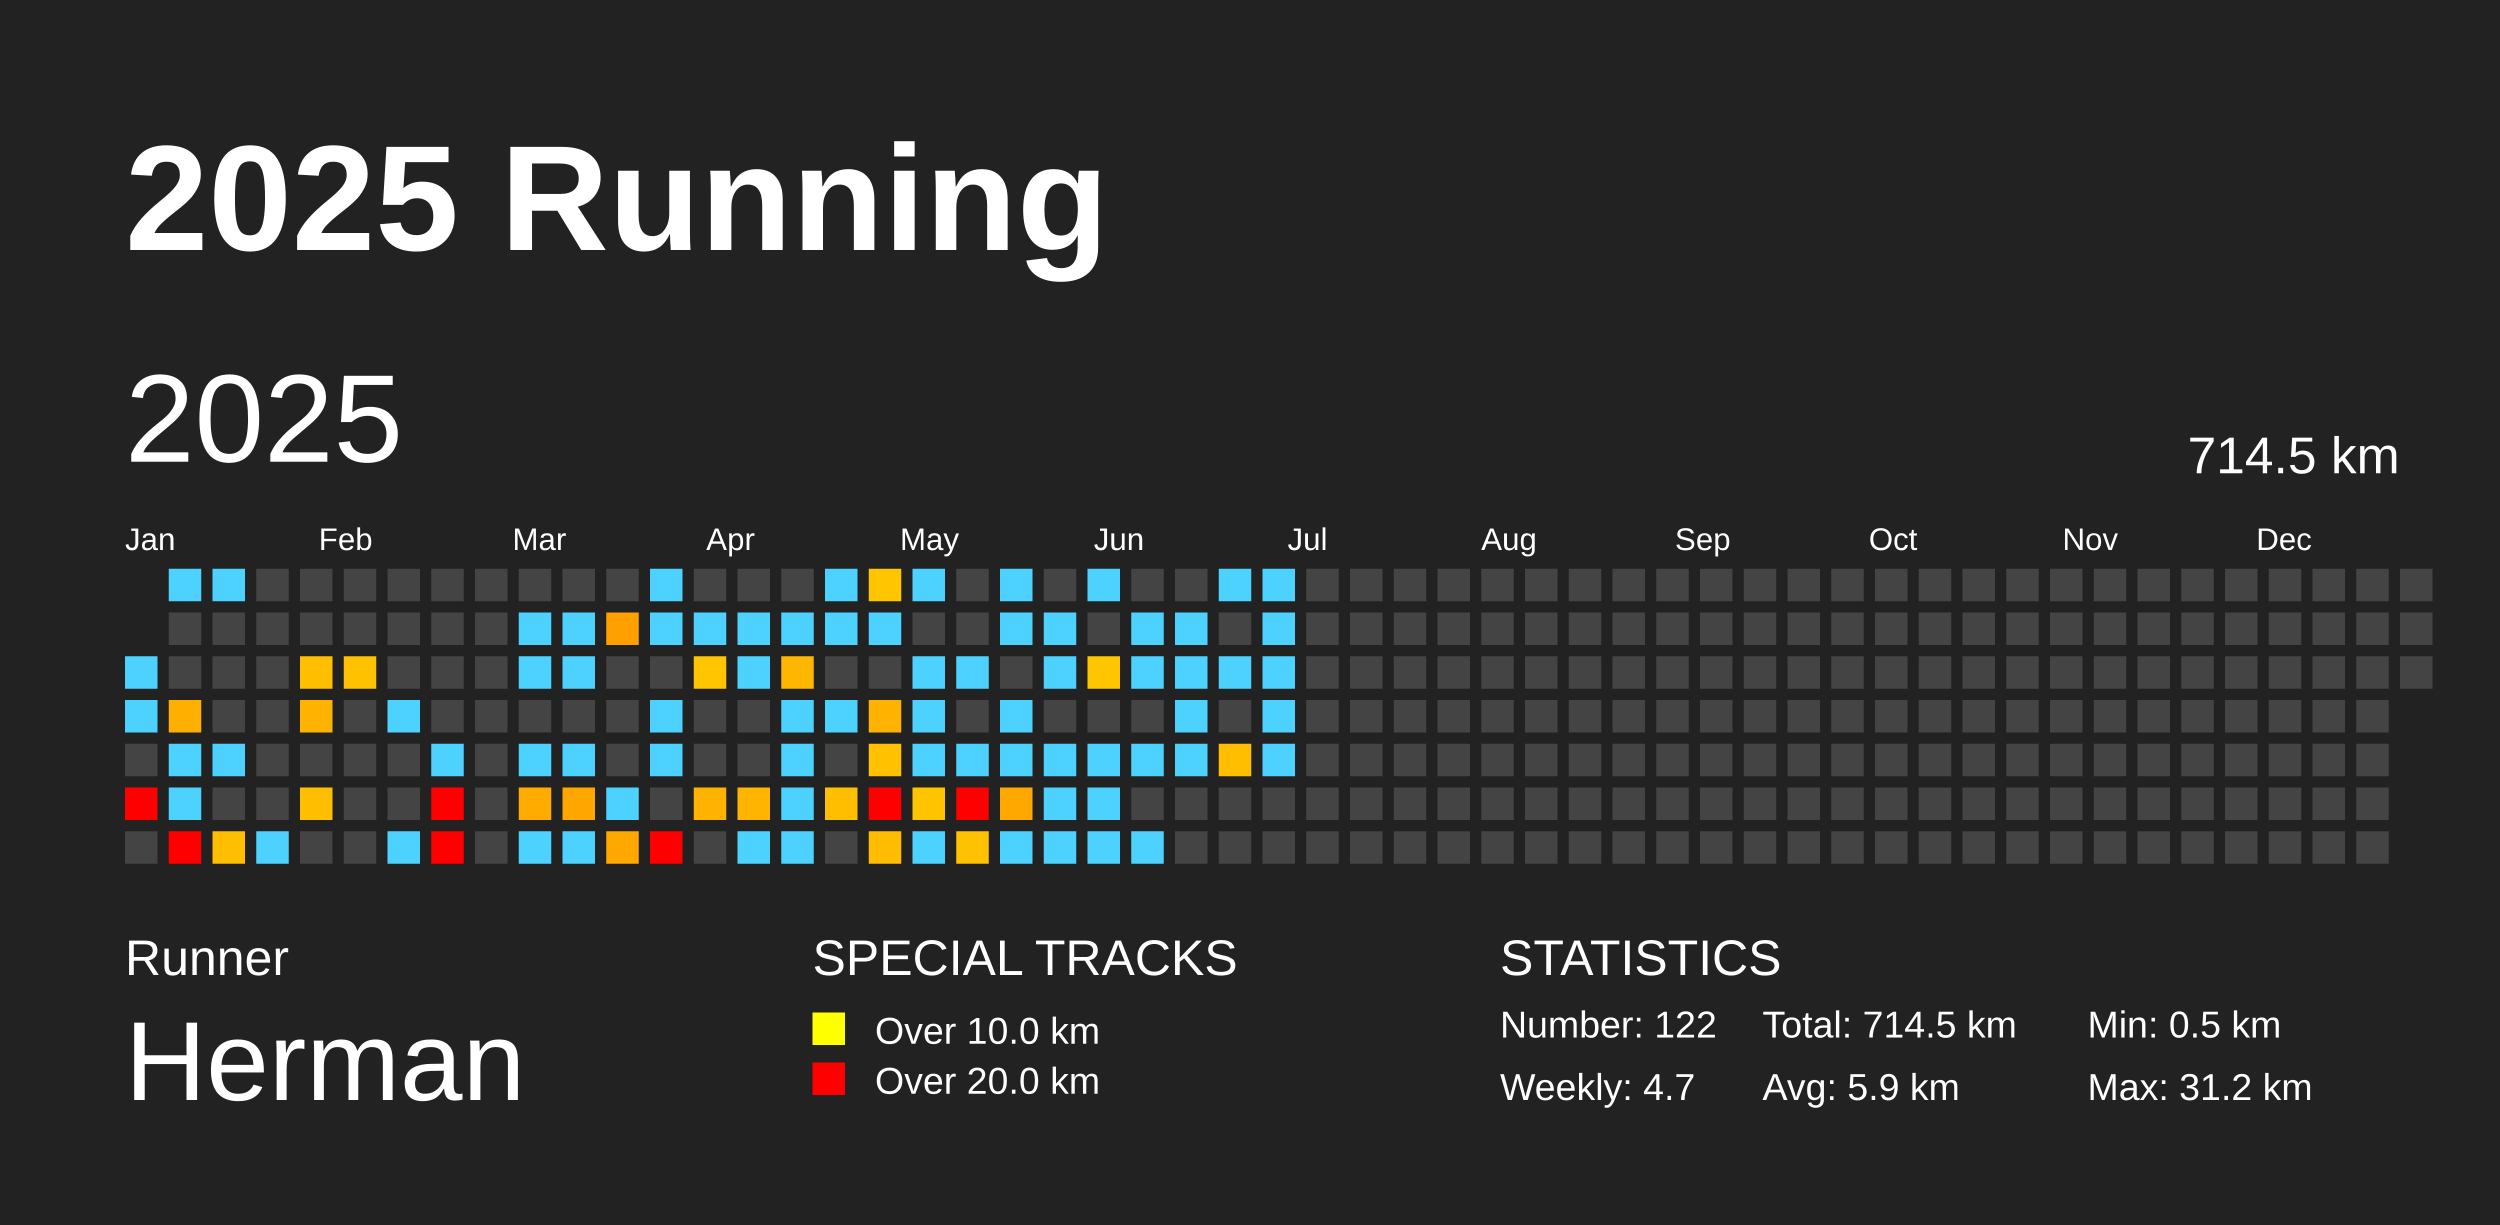
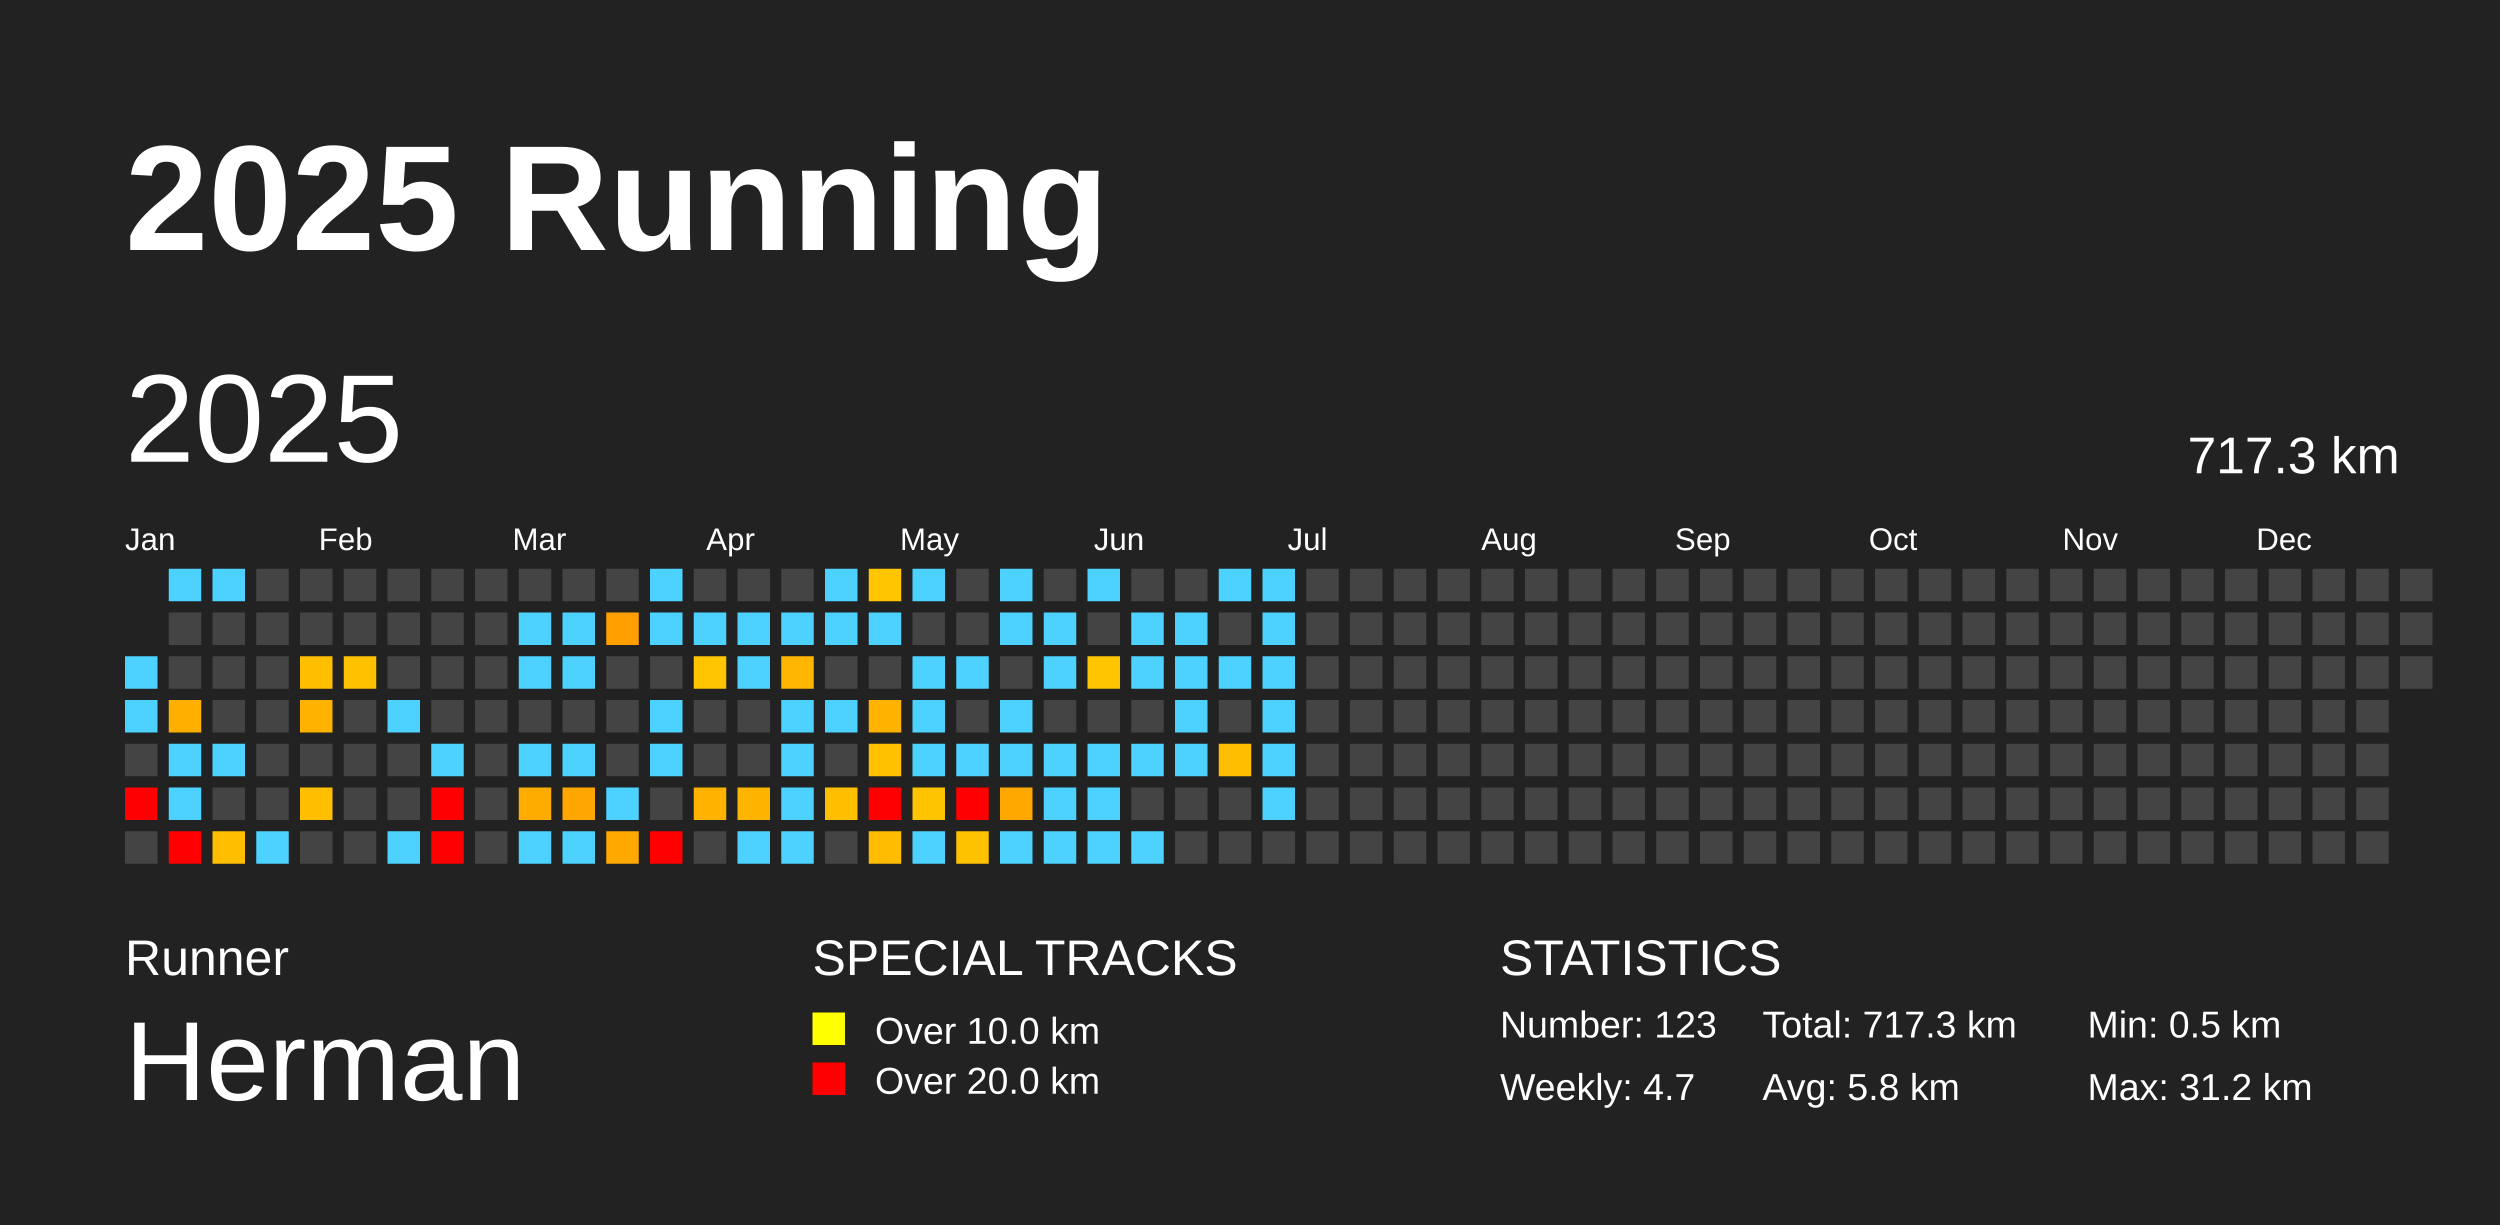
<svg xmlns="http://www.w3.org/2000/svg" baseProfile="full" height="98mm" version="1.1" viewBox="0,0,200,98" width="200mm">
  <defs />
  <rect fill="#222222" height="98" width="200" x="0" y="0" />
  <text fill="#FFFFFF" style="font-size:12px; font-family:Arial; font-weight:bold;" x="10" y="20">2025 Running</text>
  <text fill="#FFFFFF" style="font-size:4px; font-family:Arial" x="10" y="78">Runner</text>
  <text fill="#FFFFFF" style="font-size:9px; font-family:Arial" x="10" y="88">Herman</text>
  <text fill="#FFFFFF" style="font-size:4px; font-family:Arial" x="65" y="78">SPECIAL TRACKS</text>
  <rect fill="yellow" height="2.6" width="2.6" x="65" y="81" />
  <text fill="#FFFFFF" style="font-size:3px; font-family:Arial" x="70" y="83.5">Over 10.0 km</text>
  <rect fill="red" height="2.6" width="2.6" x="65" y="85" />
  <text fill="#FFFFFF" style="font-size:3px; font-family:Arial" x="70" y="87.5">Over 20.0 km</text>
  <text fill="#FFFFFF" style="font-size:4px; font-family:Arial" x="120" y="78">STATISTICS</text>
-   <text fill="#FFFFFF" style="font-size:3px; font-family:Arial" x="120" y="83">Number: 122</text>
+   <text fill="#FFFFFF" style="font-size:3px; font-family:Arial" x="120" y="83">Number: 123</text>
  <text fill="#FFFFFF" style="font-size:3px; font-family:Arial" x="120" y="88">Weekly: 4.7</text>
-   <text fill="#FFFFFF" style="font-size:3px; font-family:Arial" x="141" y="83">Total: 714.5 km</text>
-   <text fill="#FFFFFF" style="font-size:3px; font-family:Arial" x="141" y="88">Avg: 5.9 km</text>
+   <text fill="#FFFFFF" style="font-size:3px; font-family:Arial" x="141" y="83">Total: 717.3 km</text>
+   <text fill="#FFFFFF" style="font-size:3px; font-family:Arial" x="141" y="88">Avg: 5.8 km</text>
  <text fill="#FFFFFF" style="font-size:3px; font-family:Arial" x="167" y="83">Min: 0.5 km</text>
  <text fill="#FFFFFF" style="font-size:3px; font-family:Arial" x="167" y="88">Max: 31.2 km</text>
  <text dominant-baseline="hanging" fill="#FFFFFF" style="font-size:10.0px; font-family:Arial;" x="10" y="30">2025</text>
-   <text dominant-baseline="hanging" fill="#FFFFFF" style="font-size:4.125px; font-family:Arial;" x="175" y="35">714.5 km</text>
+   <text dominant-baseline="hanging" fill="#FFFFFF" style="font-size:4.125px; font-family:Arial;" x="175" y="35">717.3 km</text>
  <text fill="#FFFFFF" style="font-size:2.5px; font-family:Arial" x="10.0" y="44">Jan</text>
  <text fill="#FFFFFF" style="font-size:2.5px; font-family:Arial" x="25.5" y="44">Feb</text>
  <text fill="#FFFFFF" style="font-size:2.5px; font-family:Arial" x="41.0" y="44">Mar</text>
  <text fill="#FFFFFF" style="font-size:2.5px; font-family:Arial" x="56.5" y="44">Apr</text>
  <text fill="#FFFFFF" style="font-size:2.5px; font-family:Arial" x="72.0" y="44">May</text>
  <text fill="#FFFFFF" style="font-size:2.5px; font-family:Arial" x="87.5" y="44">Jun</text>
  <text fill="#FFFFFF" style="font-size:2.5px; font-family:Arial" x="103.0" y="44">Jul</text>
  <text fill="#FFFFFF" style="font-size:2.5px; font-family:Arial" x="118.5" y="44">Aug</text>
  <text fill="#FFFFFF" style="font-size:2.5px; font-family:Arial" x="134.0" y="44">Sep</text>
  <text fill="#FFFFFF" style="font-size:2.5px; font-family:Arial" x="149.5" y="44">Oct</text>
  <text fill="#FFFFFF" style="font-size:2.5px; font-family:Arial" x="165.0" y="44">Nov</text>
  <text fill="#FFFFFF" style="font-size:2.5px; font-family:Arial" x="180.5" y="44">Dec</text>
  <rect fill="#4dd2ff" height="2.6" width="2.6" x="10.0" y="52.5" />
  <rect fill="#4dd2ff" height="2.6" width="2.6" x="10.0" y="56.0" />
  <rect fill="#444444" height="2.6" width="2.6" x="10.0" y="59.5" />
  <rect fill="red" height="2.6" width="2.6" x="10.0" y="63.0" />
  <rect fill="#444444" height="2.6" width="2.6" x="10.0" y="66.5" />
  <rect fill="#4dd2ff" height="2.6" width="2.6" x="13.5" y="45.5" />
  <rect fill="#444444" height="2.6" width="2.6" x="13.5" y="49.0" />
  <rect fill="#444444" height="2.6" width="2.6" x="13.5" y="52.5" />
  <rect fill="#ffaf00" height="2.6" width="2.6" x="13.5" y="56.0" />
  <rect fill="#4dd2ff" height="2.6" width="2.6" x="13.5" y="59.5" />
  <rect fill="#4dd2ff" height="2.6" width="2.6" x="13.5" y="63.0" />
  <rect fill="red" height="2.6" width="2.6" x="13.5" y="66.5" />
  <rect fill="#4dd2ff" height="2.6" width="2.6" x="17.0" y="45.5" />
  <rect fill="#444444" height="2.6" width="2.6" x="17.0" y="49.0" />
  <rect fill="#444444" height="2.6" width="2.6" x="17.0" y="52.5" />
  <rect fill="#444444" height="2.6" width="2.6" x="17.0" y="56.0" />
  <rect fill="#4dd2ff" height="2.6" width="2.6" x="17.0" y="59.5" />
  <rect fill="#444444" height="2.6" width="2.6" x="17.0" y="63.0" />
  <rect fill="#ffbe00" height="2.6" width="2.6" x="17.0" y="66.5" />
  <rect fill="#444444" height="2.6" width="2.6" x="20.5" y="45.5" />
  <rect fill="#444444" height="2.6" width="2.6" x="20.5" y="49.0" />
  <rect fill="#444444" height="2.6" width="2.6" x="20.5" y="52.5" />
  <rect fill="#444444" height="2.6" width="2.6" x="20.5" y="56.0" />
  <rect fill="#444444" height="2.6" width="2.6" x="20.5" y="59.5" />
  <rect fill="#444444" height="2.6" width="2.6" x="20.5" y="63.0" />
  <rect fill="#4dd2ff" height="2.6" width="2.6" x="20.5" y="66.5" />
  <rect fill="#444444" height="2.6" width="2.6" x="24.0" y="45.5" />
  <rect fill="#444444" height="2.6" width="2.6" x="24.0" y="49.0" />
  <rect fill="#ffbf00" height="2.6" width="2.6" x="24.0" y="52.5" />
  <rect fill="#ffb300" height="2.6" width="2.6" x="24.0" y="56.0" />
  <rect fill="#444444" height="2.6" width="2.6" x="24.0" y="59.5" />
  <rect fill="#ffbf00" height="2.6" width="2.6" x="24.0" y="63.0" />
  <rect fill="#444444" height="2.6" width="2.6" x="24.0" y="66.5" />
  <rect fill="#444444" height="2.6" width="2.6" x="27.5" y="45.5" />
  <rect fill="#444444" height="2.6" width="2.6" x="27.5" y="49.0" />
  <rect fill="#ffc100" height="2.6" width="2.6" x="27.5" y="52.5" />
  <rect fill="#444444" height="2.6" width="2.6" x="27.5" y="56.0" />
  <rect fill="#444444" height="2.6" width="2.6" x="27.5" y="59.5" />
  <rect fill="#444444" height="2.6" width="2.6" x="27.5" y="63.0" />
  <rect fill="#444444" height="2.6" width="2.6" x="27.5" y="66.5" />
  <rect fill="#444444" height="2.6" width="2.6" x="31.0" y="45.5" />
  <rect fill="#444444" height="2.6" width="2.6" x="31.0" y="49.0" />
  <rect fill="#444444" height="2.6" width="2.6" x="31.0" y="52.5" />
  <rect fill="#4dd2ff" height="2.6" width="2.6" x="31.0" y="56.0" />
  <rect fill="#444444" height="2.6" width="2.6" x="31.0" y="59.5" />
  <rect fill="#444444" height="2.6" width="2.6" x="31.0" y="63.0" />
  <rect fill="#4dd2ff" height="2.6" width="2.6" x="31.0" y="66.5" />
  <rect fill="#444444" height="2.6" width="2.6" x="34.5" y="45.5" />
  <rect fill="#444444" height="2.6" width="2.6" x="34.5" y="49.0" />
  <rect fill="#444444" height="2.6" width="2.6" x="34.5" y="52.5" />
  <rect fill="#444444" height="2.6" width="2.6" x="34.5" y="56.0" />
  <rect fill="#4dd2ff" height="2.6" width="2.6" x="34.5" y="59.5" />
  <rect fill="red" height="2.6" width="2.6" x="34.5" y="63.0" />
  <rect fill="red" height="2.6" width="2.6" x="34.5" y="66.5" />
  <rect fill="#444444" height="2.6" width="2.6" x="38.0" y="45.5" />
  <rect fill="#444444" height="2.6" width="2.6" x="38.0" y="49.0" />
  <rect fill="#444444" height="2.6" width="2.6" x="38.0" y="52.5" />
  <rect fill="#444444" height="2.6" width="2.6" x="38.0" y="56.0" />
  <rect fill="#444444" height="2.6" width="2.6" x="38.0" y="59.5" />
  <rect fill="#444444" height="2.6" width="2.6" x="38.0" y="63.0" />
  <rect fill="#444444" height="2.6" width="2.6" x="38.0" y="66.5" />
  <rect fill="#444444" height="2.6" width="2.6" x="41.5" y="45.5" />
  <rect fill="#4dd2ff" height="2.6" width="2.6" x="41.5" y="49.0" />
  <rect fill="#4dd2ff" height="2.6" width="2.6" x="41.5" y="52.5" />
  <rect fill="#444444" height="2.6" width="2.6" x="41.5" y="56.0" />
  <rect fill="#4dd2ff" height="2.6" width="2.6" x="41.5" y="59.5" />
  <rect fill="#ffab00" height="2.6" width="2.6" x="41.5" y="63.0" />
  <rect fill="#4dd2ff" height="2.6" width="2.6" x="41.5" y="66.5" />
  <rect fill="#444444" height="2.6" width="2.6" x="45.0" y="45.5" />
  <rect fill="#4dd2ff" height="2.6" width="2.6" x="45.0" y="49.0" />
  <rect fill="#4dd2ff" height="2.6" width="2.6" x="45.0" y="52.5" />
  <rect fill="#444444" height="2.6" width="2.6" x="45.0" y="56.0" />
  <rect fill="#4dd2ff" height="2.6" width="2.6" x="45.0" y="59.5" />
  <rect fill="#ffa600" height="2.6" width="2.6" x="45.0" y="63.0" />
  <rect fill="#4dd2ff" height="2.6" width="2.6" x="45.0" y="66.5" />
  <rect fill="#444444" height="2.6" width="2.6" x="48.5" y="45.5" />
  <rect fill="#ff9f00" height="2.6" width="2.6" x="48.5" y="49.0" />
  <rect fill="#444444" height="2.6" width="2.6" x="48.5" y="52.5" />
  <rect fill="#444444" height="2.6" width="2.6" x="48.5" y="56.0" />
  <rect fill="#444444" height="2.6" width="2.6" x="48.5" y="59.5" />
  <rect fill="#4dd2ff" height="2.6" width="2.6" x="48.5" y="63.0" />
  <rect fill="#ffa800" height="2.6" width="2.6" x="48.5" y="66.5" />
  <rect fill="#4dd2ff" height="2.6" width="2.6" x="52.0" y="45.5" />
  <rect fill="#4dd2ff" height="2.6" width="2.6" x="52.0" y="49.0" />
  <rect fill="#444444" height="2.6" width="2.6" x="52.0" y="52.5" />
  <rect fill="#4dd2ff" height="2.6" width="2.6" x="52.0" y="56.0" />
  <rect fill="#4dd2ff" height="2.6" width="2.6" x="52.0" y="59.5" />
  <rect fill="#444444" height="2.6" width="2.6" x="52.0" y="63.0" />
  <rect fill="red" height="2.6" width="2.6" x="52.0" y="66.5" />
  <rect fill="#444444" height="2.6" width="2.6" x="55.5" y="45.5" />
  <rect fill="#4dd2ff" height="2.6" width="2.6" x="55.5" y="49.0" />
  <rect fill="#ffc500" height="2.6" width="2.6" x="55.5" y="52.5" />
  <rect fill="#444444" height="2.6" width="2.6" x="55.5" y="56.0" />
  <rect fill="#444444" height="2.6" width="2.6" x="55.5" y="59.5" />
  <rect fill="#ffb300" height="2.6" width="2.6" x="55.5" y="63.0" />
  <rect fill="#444444" height="2.6" width="2.6" x="55.5" y="66.5" />
  <rect fill="#444444" height="2.6" width="2.6" x="59.0" y="45.5" />
  <rect fill="#4dd2ff" height="2.6" width="2.6" x="59.0" y="49.0" />
  <rect fill="#4dd2ff" height="2.6" width="2.6" x="59.0" y="52.5" />
  <rect fill="#444444" height="2.6" width="2.6" x="59.0" y="56.0" />
  <rect fill="#444444" height="2.6" width="2.6" x="59.0" y="59.5" />
  <rect fill="#ffb400" height="2.6" width="2.6" x="59.0" y="63.0" />
  <rect fill="#4dd2ff" height="2.6" width="2.6" x="59.0" y="66.5" />
  <rect fill="#444444" height="2.6" width="2.6" x="62.5" y="45.5" />
  <rect fill="#4dd2ff" height="2.6" width="2.6" x="62.5" y="49.0" />
  <rect fill="#ffb600" height="2.6" width="2.6" x="62.5" y="52.5" />
  <rect fill="#4dd2ff" height="2.6" width="2.6" x="62.5" y="56.0" />
  <rect fill="#4dd2ff" height="2.6" width="2.6" x="62.5" y="59.5" />
  <rect fill="#4dd2ff" height="2.6" width="2.6" x="62.5" y="63.0" />
  <rect fill="#4dd2ff" height="2.6" width="2.6" x="62.5" y="66.5" />
  <rect fill="#4dd2ff" height="2.6" width="2.6" x="66.0" y="45.5" />
  <rect fill="#4dd2ff" height="2.6" width="2.6" x="66.0" y="49.0" />
  <rect fill="#444444" height="2.6" width="2.6" x="66.0" y="52.5" />
  <rect fill="#4dd2ff" height="2.6" width="2.6" x="66.0" y="56.0" />
  <rect fill="#444444" height="2.6" width="2.6" x="66.0" y="59.5" />
  <rect fill="#ffbf00" height="2.6" width="2.6" x="66.0" y="63.0" />
  <rect fill="#444444" height="2.6" width="2.6" x="66.0" y="66.5" />
  <rect fill="#ffc600" height="2.6" width="2.6" x="69.5" y="45.5" />
  <rect fill="#4dd2ff" height="2.6" width="2.6" x="69.5" y="49.0" />
  <rect fill="#444444" height="2.6" width="2.6" x="69.5" y="52.5" />
  <rect fill="#ffb200" height="2.6" width="2.6" x="69.5" y="56.0" />
  <rect fill="#ffc100" height="2.6" width="2.6" x="69.5" y="59.5" />
  <rect fill="red" height="2.6" width="2.6" x="69.5" y="63.0" />
  <rect fill="#ffbc00" height="2.6" width="2.6" x="69.5" y="66.5" />
  <rect fill="#4dd2ff" height="2.6" width="2.6" x="73.0" y="45.5" />
  <rect fill="#444444" height="2.6" width="2.6" x="73.0" y="49.0" />
  <rect fill="#4dd2ff" height="2.6" width="2.6" x="73.0" y="52.5" />
  <rect fill="#4dd2ff" height="2.6" width="2.6" x="73.0" y="56.0" />
  <rect fill="#4dd2ff" height="2.6" width="2.6" x="73.0" y="59.5" />
  <rect fill="#ffc400" height="2.6" width="2.6" x="73.0" y="63.0" />
  <rect fill="#4dd2ff" height="2.6" width="2.6" x="73.0" y="66.5" />
  <rect fill="#444444" height="2.6" width="2.6" x="76.5" y="45.5" />
  <rect fill="#444444" height="2.6" width="2.6" x="76.5" y="49.0" />
  <rect fill="#4dd2ff" height="2.6" width="2.6" x="76.5" y="52.5" />
  <rect fill="#444444" height="2.6" width="2.6" x="76.5" y="56.0" />
  <rect fill="#4dd2ff" height="2.6" width="2.6" x="76.5" y="59.5" />
  <rect fill="red" height="2.6" width="2.6" x="76.5" y="63.0" />
  <rect fill="#ffc200" height="2.6" width="2.6" x="76.5" y="66.5" />
  <rect fill="#4dd2ff" height="2.6" width="2.6" x="80.0" y="45.5" />
  <rect fill="#4dd2ff" height="2.6" width="2.6" x="80.0" y="49.0" />
  <rect fill="#444444" height="2.6" width="2.6" x="80.0" y="52.5" />
  <rect fill="#4dd2ff" height="2.6" width="2.6" x="80.0" y="56.0" />
  <rect fill="#4dd2ff" height="2.6" width="2.6" x="80.0" y="59.5" />
  <rect fill="#ffa800" height="2.6" width="2.6" x="80.0" y="63.0" />
  <rect fill="#4dd2ff" height="2.6" width="2.6" x="80.0" y="66.5" />
  <rect fill="#444444" height="2.6" width="2.6" x="83.5" y="45.5" />
  <rect fill="#4dd2ff" height="2.6" width="2.6" x="83.5" y="49.0" />
  <rect fill="#4dd2ff" height="2.6" width="2.6" x="83.5" y="52.5" />
  <rect fill="#444444" height="2.6" width="2.6" x="83.5" y="56.0" />
  <rect fill="#4dd2ff" height="2.6" width="2.6" x="83.5" y="59.5" />
  <rect fill="#4dd2ff" height="2.6" width="2.6" x="83.5" y="63.0" />
  <rect fill="#4dd2ff" height="2.6" width="2.6" x="83.5" y="66.5" />
  <rect fill="#4dd2ff" height="2.6" width="2.6" x="87.0" y="45.5" />
  <rect fill="#444444" height="2.6" width="2.6" x="87.0" y="49.0" />
  <rect fill="#ffc600" height="2.6" width="2.6" x="87.0" y="52.5" />
  <rect fill="#444444" height="2.6" width="2.6" x="87.0" y="56.0" />
  <rect fill="#4dd2ff" height="2.6" width="2.6" x="87.0" y="59.5" />
  <rect fill="#4dd2ff" height="2.6" width="2.6" x="87.0" y="63.0" />
  <rect fill="#4dd2ff" height="2.6" width="2.6" x="87.0" y="66.5" />
  <rect fill="#444444" height="2.6" width="2.6" x="90.5" y="45.5" />
  <rect fill="#4dd2ff" height="2.6" width="2.6" x="90.5" y="49.0" />
  <rect fill="#4dd2ff" height="2.6" width="2.6" x="90.5" y="52.5" />
  <rect fill="#444444" height="2.6" width="2.6" x="90.5" y="56.0" />
  <rect fill="#4dd2ff" height="2.6" width="2.6" x="90.5" y="59.5" />
  <rect fill="#444444" height="2.6" width="2.6" x="90.5" y="63.0" />
  <rect fill="#4dd2ff" height="2.6" width="2.6" x="90.5" y="66.5" />
  <rect fill="#444444" height="2.6" width="2.6" x="94.0" y="45.5" />
  <rect fill="#4dd2ff" height="2.6" width="2.6" x="94.0" y="49.0" />
  <rect fill="#4dd2ff" height="2.6" width="2.6" x="94.0" y="52.5" />
  <rect fill="#4dd2ff" height="2.6" width="2.6" x="94.0" y="56.0" />
  <rect fill="#4dd2ff" height="2.6" width="2.6" x="94.0" y="59.5" />
  <rect fill="#444444" height="2.6" width="2.6" x="94.0" y="63.0" />
  <rect fill="#444444" height="2.6" width="2.6" x="94.0" y="66.5" />
  <rect fill="#4dd2ff" height="2.6" width="2.6" x="97.5" y="45.5" />
  <rect fill="#444444" height="2.6" width="2.6" x="97.5" y="49.0" />
  <rect fill="#4dd2ff" height="2.6" width="2.6" x="97.5" y="52.5" />
  <rect fill="#444444" height="2.6" width="2.6" x="97.5" y="56.0" />
  <rect fill="#ffbf00" height="2.6" width="2.6" x="97.5" y="59.5" />
  <rect fill="#444444" height="2.6" width="2.6" x="97.5" y="63.0" />
  <rect fill="#444444" height="2.6" width="2.6" x="97.5" y="66.5" />
  <rect fill="#4dd2ff" height="2.6" width="2.6" x="101.0" y="45.5" />
  <rect fill="#4dd2ff" height="2.6" width="2.6" x="101.0" y="49.0" />
  <rect fill="#4dd2ff" height="2.6" width="2.6" x="101.0" y="52.5" />
  <rect fill="#4dd2ff" height="2.6" width="2.6" x="101.0" y="56.0" />
  <rect fill="#4dd2ff" height="2.6" width="2.6" x="101.0" y="59.5" />
-   <rect fill="#444444" height="2.6" width="2.6" x="101.0" y="63.0" />
+   <rect fill="#4dd2ff" height="2.6" width="2.6" x="101.0" y="63.0" />
  <rect fill="#444444" height="2.6" width="2.6" x="101.0" y="66.5" />
  <rect fill="#444444" height="2.6" width="2.6" x="104.5" y="45.5" />
  <rect fill="#444444" height="2.6" width="2.6" x="104.5" y="49.0" />
  <rect fill="#444444" height="2.6" width="2.6" x="104.5" y="52.5" />
  <rect fill="#444444" height="2.6" width="2.6" x="104.5" y="56.0" />
  <rect fill="#444444" height="2.6" width="2.6" x="104.5" y="59.5" />
  <rect fill="#444444" height="2.6" width="2.6" x="104.5" y="63.0" />
  <rect fill="#444444" height="2.6" width="2.6" x="104.5" y="66.5" />
  <rect fill="#444444" height="2.6" width="2.6" x="108.0" y="45.5" />
  <rect fill="#444444" height="2.6" width="2.6" x="108.0" y="49.0" />
  <rect fill="#444444" height="2.6" width="2.6" x="108.0" y="52.5" />
  <rect fill="#444444" height="2.6" width="2.6" x="108.0" y="56.0" />
  <rect fill="#444444" height="2.6" width="2.6" x="108.0" y="59.5" />
  <rect fill="#444444" height="2.6" width="2.6" x="108.0" y="63.0" />
  <rect fill="#444444" height="2.6" width="2.6" x="108.0" y="66.5" />
  <rect fill="#444444" height="2.6" width="2.6" x="111.5" y="45.5" />
  <rect fill="#444444" height="2.6" width="2.6" x="111.5" y="49.0" />
  <rect fill="#444444" height="2.6" width="2.6" x="111.5" y="52.5" />
  <rect fill="#444444" height="2.6" width="2.6" x="111.5" y="56.0" />
  <rect fill="#444444" height="2.6" width="2.6" x="111.5" y="59.5" />
  <rect fill="#444444" height="2.6" width="2.6" x="111.5" y="63.0" />
  <rect fill="#444444" height="2.6" width="2.6" x="111.5" y="66.5" />
  <rect fill="#444444" height="2.6" width="2.6" x="115.0" y="45.5" />
  <rect fill="#444444" height="2.6" width="2.6" x="115.0" y="49.0" />
  <rect fill="#444444" height="2.6" width="2.6" x="115.0" y="52.5" />
  <rect fill="#444444" height="2.6" width="2.6" x="115.0" y="56.0" />
  <rect fill="#444444" height="2.6" width="2.6" x="115.0" y="59.5" />
  <rect fill="#444444" height="2.6" width="2.6" x="115.0" y="63.0" />
  <rect fill="#444444" height="2.6" width="2.6" x="115.0" y="66.5" />
  <rect fill="#444444" height="2.6" width="2.6" x="118.5" y="45.5" />
  <rect fill="#444444" height="2.6" width="2.6" x="118.5" y="49.0" />
  <rect fill="#444444" height="2.6" width="2.6" x="118.5" y="52.5" />
  <rect fill="#444444" height="2.6" width="2.6" x="118.5" y="56.0" />
  <rect fill="#444444" height="2.6" width="2.6" x="118.5" y="59.5" />
  <rect fill="#444444" height="2.6" width="2.6" x="118.5" y="63.0" />
  <rect fill="#444444" height="2.6" width="2.6" x="118.5" y="66.5" />
  <rect fill="#444444" height="2.6" width="2.6" x="122.0" y="45.5" />
  <rect fill="#444444" height="2.6" width="2.6" x="122.0" y="49.0" />
  <rect fill="#444444" height="2.6" width="2.6" x="122.0" y="52.5" />
  <rect fill="#444444" height="2.6" width="2.6" x="122.0" y="56.0" />
  <rect fill="#444444" height="2.6" width="2.6" x="122.0" y="59.5" />
  <rect fill="#444444" height="2.6" width="2.6" x="122.0" y="63.0" />
  <rect fill="#444444" height="2.6" width="2.6" x="122.0" y="66.5" />
  <rect fill="#444444" height="2.6" width="2.6" x="125.5" y="45.5" />
  <rect fill="#444444" height="2.6" width="2.6" x="125.5" y="49.0" />
  <rect fill="#444444" height="2.6" width="2.6" x="125.5" y="52.5" />
  <rect fill="#444444" height="2.6" width="2.6" x="125.5" y="56.0" />
  <rect fill="#444444" height="2.6" width="2.6" x="125.5" y="59.5" />
  <rect fill="#444444" height="2.6" width="2.6" x="125.5" y="63.0" />
  <rect fill="#444444" height="2.6" width="2.6" x="125.5" y="66.5" />
  <rect fill="#444444" height="2.6" width="2.6" x="129.0" y="45.5" />
  <rect fill="#444444" height="2.6" width="2.6" x="129.0" y="49.0" />
  <rect fill="#444444" height="2.6" width="2.6" x="129.0" y="52.5" />
  <rect fill="#444444" height="2.6" width="2.6" x="129.0" y="56.0" />
  <rect fill="#444444" height="2.6" width="2.6" x="129.0" y="59.5" />
  <rect fill="#444444" height="2.6" width="2.6" x="129.0" y="63.0" />
  <rect fill="#444444" height="2.6" width="2.6" x="129.0" y="66.5" />
  <rect fill="#444444" height="2.6" width="2.6" x="132.5" y="45.5" />
  <rect fill="#444444" height="2.6" width="2.6" x="132.5" y="49.0" />
  <rect fill="#444444" height="2.6" width="2.6" x="132.5" y="52.5" />
  <rect fill="#444444" height="2.6" width="2.6" x="132.5" y="56.0" />
  <rect fill="#444444" height="2.6" width="2.6" x="132.5" y="59.5" />
  <rect fill="#444444" height="2.6" width="2.6" x="132.5" y="63.0" />
  <rect fill="#444444" height="2.6" width="2.6" x="132.5" y="66.5" />
  <rect fill="#444444" height="2.6" width="2.6" x="136.0" y="45.5" />
  <rect fill="#444444" height="2.6" width="2.6" x="136.0" y="49.0" />
  <rect fill="#444444" height="2.6" width="2.6" x="136.0" y="52.5" />
  <rect fill="#444444" height="2.6" width="2.6" x="136.0" y="56.0" />
  <rect fill="#444444" height="2.6" width="2.6" x="136.0" y="59.5" />
  <rect fill="#444444" height="2.6" width="2.6" x="136.0" y="63.0" />
  <rect fill="#444444" height="2.6" width="2.6" x="136.0" y="66.5" />
  <rect fill="#444444" height="2.6" width="2.6" x="139.5" y="45.5" />
  <rect fill="#444444" height="2.6" width="2.6" x="139.5" y="49.0" />
  <rect fill="#444444" height="2.6" width="2.6" x="139.5" y="52.5" />
  <rect fill="#444444" height="2.6" width="2.6" x="139.5" y="56.0" />
  <rect fill="#444444" height="2.6" width="2.6" x="139.5" y="59.5" />
  <rect fill="#444444" height="2.6" width="2.6" x="139.5" y="63.0" />
  <rect fill="#444444" height="2.6" width="2.6" x="139.5" y="66.5" />
  <rect fill="#444444" height="2.6" width="2.6" x="143.0" y="45.5" />
  <rect fill="#444444" height="2.6" width="2.6" x="143.0" y="49.0" />
  <rect fill="#444444" height="2.6" width="2.6" x="143.0" y="52.5" />
  <rect fill="#444444" height="2.6" width="2.6" x="143.0" y="56.0" />
  <rect fill="#444444" height="2.6" width="2.6" x="143.0" y="59.5" />
  <rect fill="#444444" height="2.6" width="2.6" x="143.0" y="63.0" />
  <rect fill="#444444" height="2.6" width="2.6" x="143.0" y="66.5" />
  <rect fill="#444444" height="2.6" width="2.6" x="146.5" y="45.5" />
  <rect fill="#444444" height="2.6" width="2.6" x="146.5" y="49.0" />
  <rect fill="#444444" height="2.6" width="2.6" x="146.5" y="52.5" />
  <rect fill="#444444" height="2.6" width="2.6" x="146.5" y="56.0" />
  <rect fill="#444444" height="2.6" width="2.6" x="146.5" y="59.5" />
  <rect fill="#444444" height="2.6" width="2.6" x="146.5" y="63.0" />
  <rect fill="#444444" height="2.6" width="2.6" x="146.5" y="66.5" />
  <rect fill="#444444" height="2.6" width="2.6" x="150.0" y="45.5" />
  <rect fill="#444444" height="2.6" width="2.6" x="150.0" y="49.0" />
  <rect fill="#444444" height="2.6" width="2.6" x="150.0" y="52.5" />
  <rect fill="#444444" height="2.6" width="2.6" x="150.0" y="56.0" />
  <rect fill="#444444" height="2.6" width="2.6" x="150.0" y="59.5" />
  <rect fill="#444444" height="2.6" width="2.6" x="150.0" y="63.0" />
  <rect fill="#444444" height="2.6" width="2.6" x="150.0" y="66.5" />
  <rect fill="#444444" height="2.6" width="2.6" x="153.5" y="45.5" />
  <rect fill="#444444" height="2.6" width="2.6" x="153.5" y="49.0" />
  <rect fill="#444444" height="2.6" width="2.6" x="153.5" y="52.5" />
  <rect fill="#444444" height="2.6" width="2.6" x="153.5" y="56.0" />
  <rect fill="#444444" height="2.6" width="2.6" x="153.5" y="59.5" />
  <rect fill="#444444" height="2.6" width="2.6" x="153.5" y="63.0" />
  <rect fill="#444444" height="2.6" width="2.6" x="153.5" y="66.5" />
  <rect fill="#444444" height="2.6" width="2.6" x="157.0" y="45.5" />
  <rect fill="#444444" height="2.6" width="2.6" x="157.0" y="49.0" />
  <rect fill="#444444" height="2.6" width="2.6" x="157.0" y="52.5" />
  <rect fill="#444444" height="2.6" width="2.6" x="157.0" y="56.0" />
  <rect fill="#444444" height="2.6" width="2.6" x="157.0" y="59.5" />
  <rect fill="#444444" height="2.6" width="2.6" x="157.0" y="63.0" />
  <rect fill="#444444" height="2.6" width="2.6" x="157.0" y="66.5" />
  <rect fill="#444444" height="2.6" width="2.6" x="160.5" y="45.5" />
  <rect fill="#444444" height="2.6" width="2.6" x="160.5" y="49.0" />
  <rect fill="#444444" height="2.6" width="2.6" x="160.5" y="52.5" />
  <rect fill="#444444" height="2.6" width="2.6" x="160.5" y="56.0" />
  <rect fill="#444444" height="2.6" width="2.6" x="160.5" y="59.5" />
  <rect fill="#444444" height="2.6" width="2.6" x="160.5" y="63.0" />
  <rect fill="#444444" height="2.6" width="2.6" x="160.5" y="66.5" />
  <rect fill="#444444" height="2.6" width="2.6" x="164.0" y="45.5" />
  <rect fill="#444444" height="2.6" width="2.6" x="164.0" y="49.0" />
  <rect fill="#444444" height="2.6" width="2.6" x="164.0" y="52.5" />
  <rect fill="#444444" height="2.6" width="2.6" x="164.0" y="56.0" />
  <rect fill="#444444" height="2.6" width="2.6" x="164.0" y="59.5" />
  <rect fill="#444444" height="2.6" width="2.6" x="164.0" y="63.0" />
  <rect fill="#444444" height="2.6" width="2.6" x="164.0" y="66.5" />
  <rect fill="#444444" height="2.6" width="2.6" x="167.5" y="45.5" />
  <rect fill="#444444" height="2.6" width="2.6" x="167.5" y="49.0" />
  <rect fill="#444444" height="2.6" width="2.6" x="167.5" y="52.5" />
  <rect fill="#444444" height="2.6" width="2.6" x="167.5" y="56.0" />
  <rect fill="#444444" height="2.6" width="2.6" x="167.5" y="59.5" />
  <rect fill="#444444" height="2.6" width="2.6" x="167.5" y="63.0" />
  <rect fill="#444444" height="2.6" width="2.6" x="167.5" y="66.5" />
  <rect fill="#444444" height="2.6" width="2.6" x="171.0" y="45.5" />
  <rect fill="#444444" height="2.6" width="2.6" x="171.0" y="49.0" />
  <rect fill="#444444" height="2.6" width="2.6" x="171.0" y="52.5" />
  <rect fill="#444444" height="2.6" width="2.6" x="171.0" y="56.0" />
  <rect fill="#444444" height="2.6" width="2.6" x="171.0" y="59.5" />
  <rect fill="#444444" height="2.6" width="2.6" x="171.0" y="63.0" />
  <rect fill="#444444" height="2.6" width="2.6" x="171.0" y="66.5" />
  <rect fill="#444444" height="2.6" width="2.6" x="174.5" y="45.5" />
  <rect fill="#444444" height="2.6" width="2.6" x="174.5" y="49.0" />
  <rect fill="#444444" height="2.6" width="2.6" x="174.5" y="52.5" />
  <rect fill="#444444" height="2.6" width="2.6" x="174.5" y="56.0" />
  <rect fill="#444444" height="2.6" width="2.6" x="174.5" y="59.5" />
  <rect fill="#444444" height="2.6" width="2.6" x="174.5" y="63.0" />
  <rect fill="#444444" height="2.6" width="2.6" x="174.5" y="66.5" />
  <rect fill="#444444" height="2.6" width="2.6" x="178.0" y="45.5" />
  <rect fill="#444444" height="2.6" width="2.6" x="178.0" y="49.0" />
  <rect fill="#444444" height="2.6" width="2.6" x="178.0" y="52.5" />
  <rect fill="#444444" height="2.6" width="2.6" x="178.0" y="56.0" />
  <rect fill="#444444" height="2.6" width="2.6" x="178.0" y="59.5" />
  <rect fill="#444444" height="2.6" width="2.6" x="178.0" y="63.0" />
  <rect fill="#444444" height="2.6" width="2.6" x="178.0" y="66.5" />
  <rect fill="#444444" height="2.6" width="2.6" x="181.5" y="45.5" />
  <rect fill="#444444" height="2.6" width="2.6" x="181.5" y="49.0" />
  <rect fill="#444444" height="2.6" width="2.6" x="181.5" y="52.5" />
  <rect fill="#444444" height="2.6" width="2.6" x="181.5" y="56.0" />
  <rect fill="#444444" height="2.6" width="2.6" x="181.5" y="59.5" />
  <rect fill="#444444" height="2.6" width="2.6" x="181.5" y="63.0" />
  <rect fill="#444444" height="2.6" width="2.6" x="181.5" y="66.5" />
  <rect fill="#444444" height="2.6" width="2.6" x="185.0" y="45.5" />
  <rect fill="#444444" height="2.6" width="2.6" x="185.0" y="49.0" />
  <rect fill="#444444" height="2.6" width="2.6" x="185.0" y="52.5" />
  <rect fill="#444444" height="2.6" width="2.6" x="185.0" y="56.0" />
  <rect fill="#444444" height="2.6" width="2.6" x="185.0" y="59.5" />
  <rect fill="#444444" height="2.6" width="2.6" x="185.0" y="63.0" />
  <rect fill="#444444" height="2.6" width="2.6" x="185.0" y="66.5" />
  <rect fill="#444444" height="2.6" width="2.6" x="188.5" y="45.5" />
  <rect fill="#444444" height="2.6" width="2.6" x="188.5" y="49.0" />
  <rect fill="#444444" height="2.6" width="2.6" x="188.5" y="52.5" />
  <rect fill="#444444" height="2.6" width="2.6" x="188.5" y="56.0" />
  <rect fill="#444444" height="2.6" width="2.6" x="188.5" y="59.5" />
  <rect fill="#444444" height="2.6" width="2.6" x="188.5" y="63.0" />
  <rect fill="#444444" height="2.6" width="2.6" x="188.5" y="66.5" />
  <rect fill="#444444" height="2.6" width="2.6" x="192.0" y="45.5" />
  <rect fill="#444444" height="2.6" width="2.6" x="192.0" y="49.0" />
  <rect fill="#444444" height="2.6" width="2.6" x="192.0" y="52.5" />
</svg>
